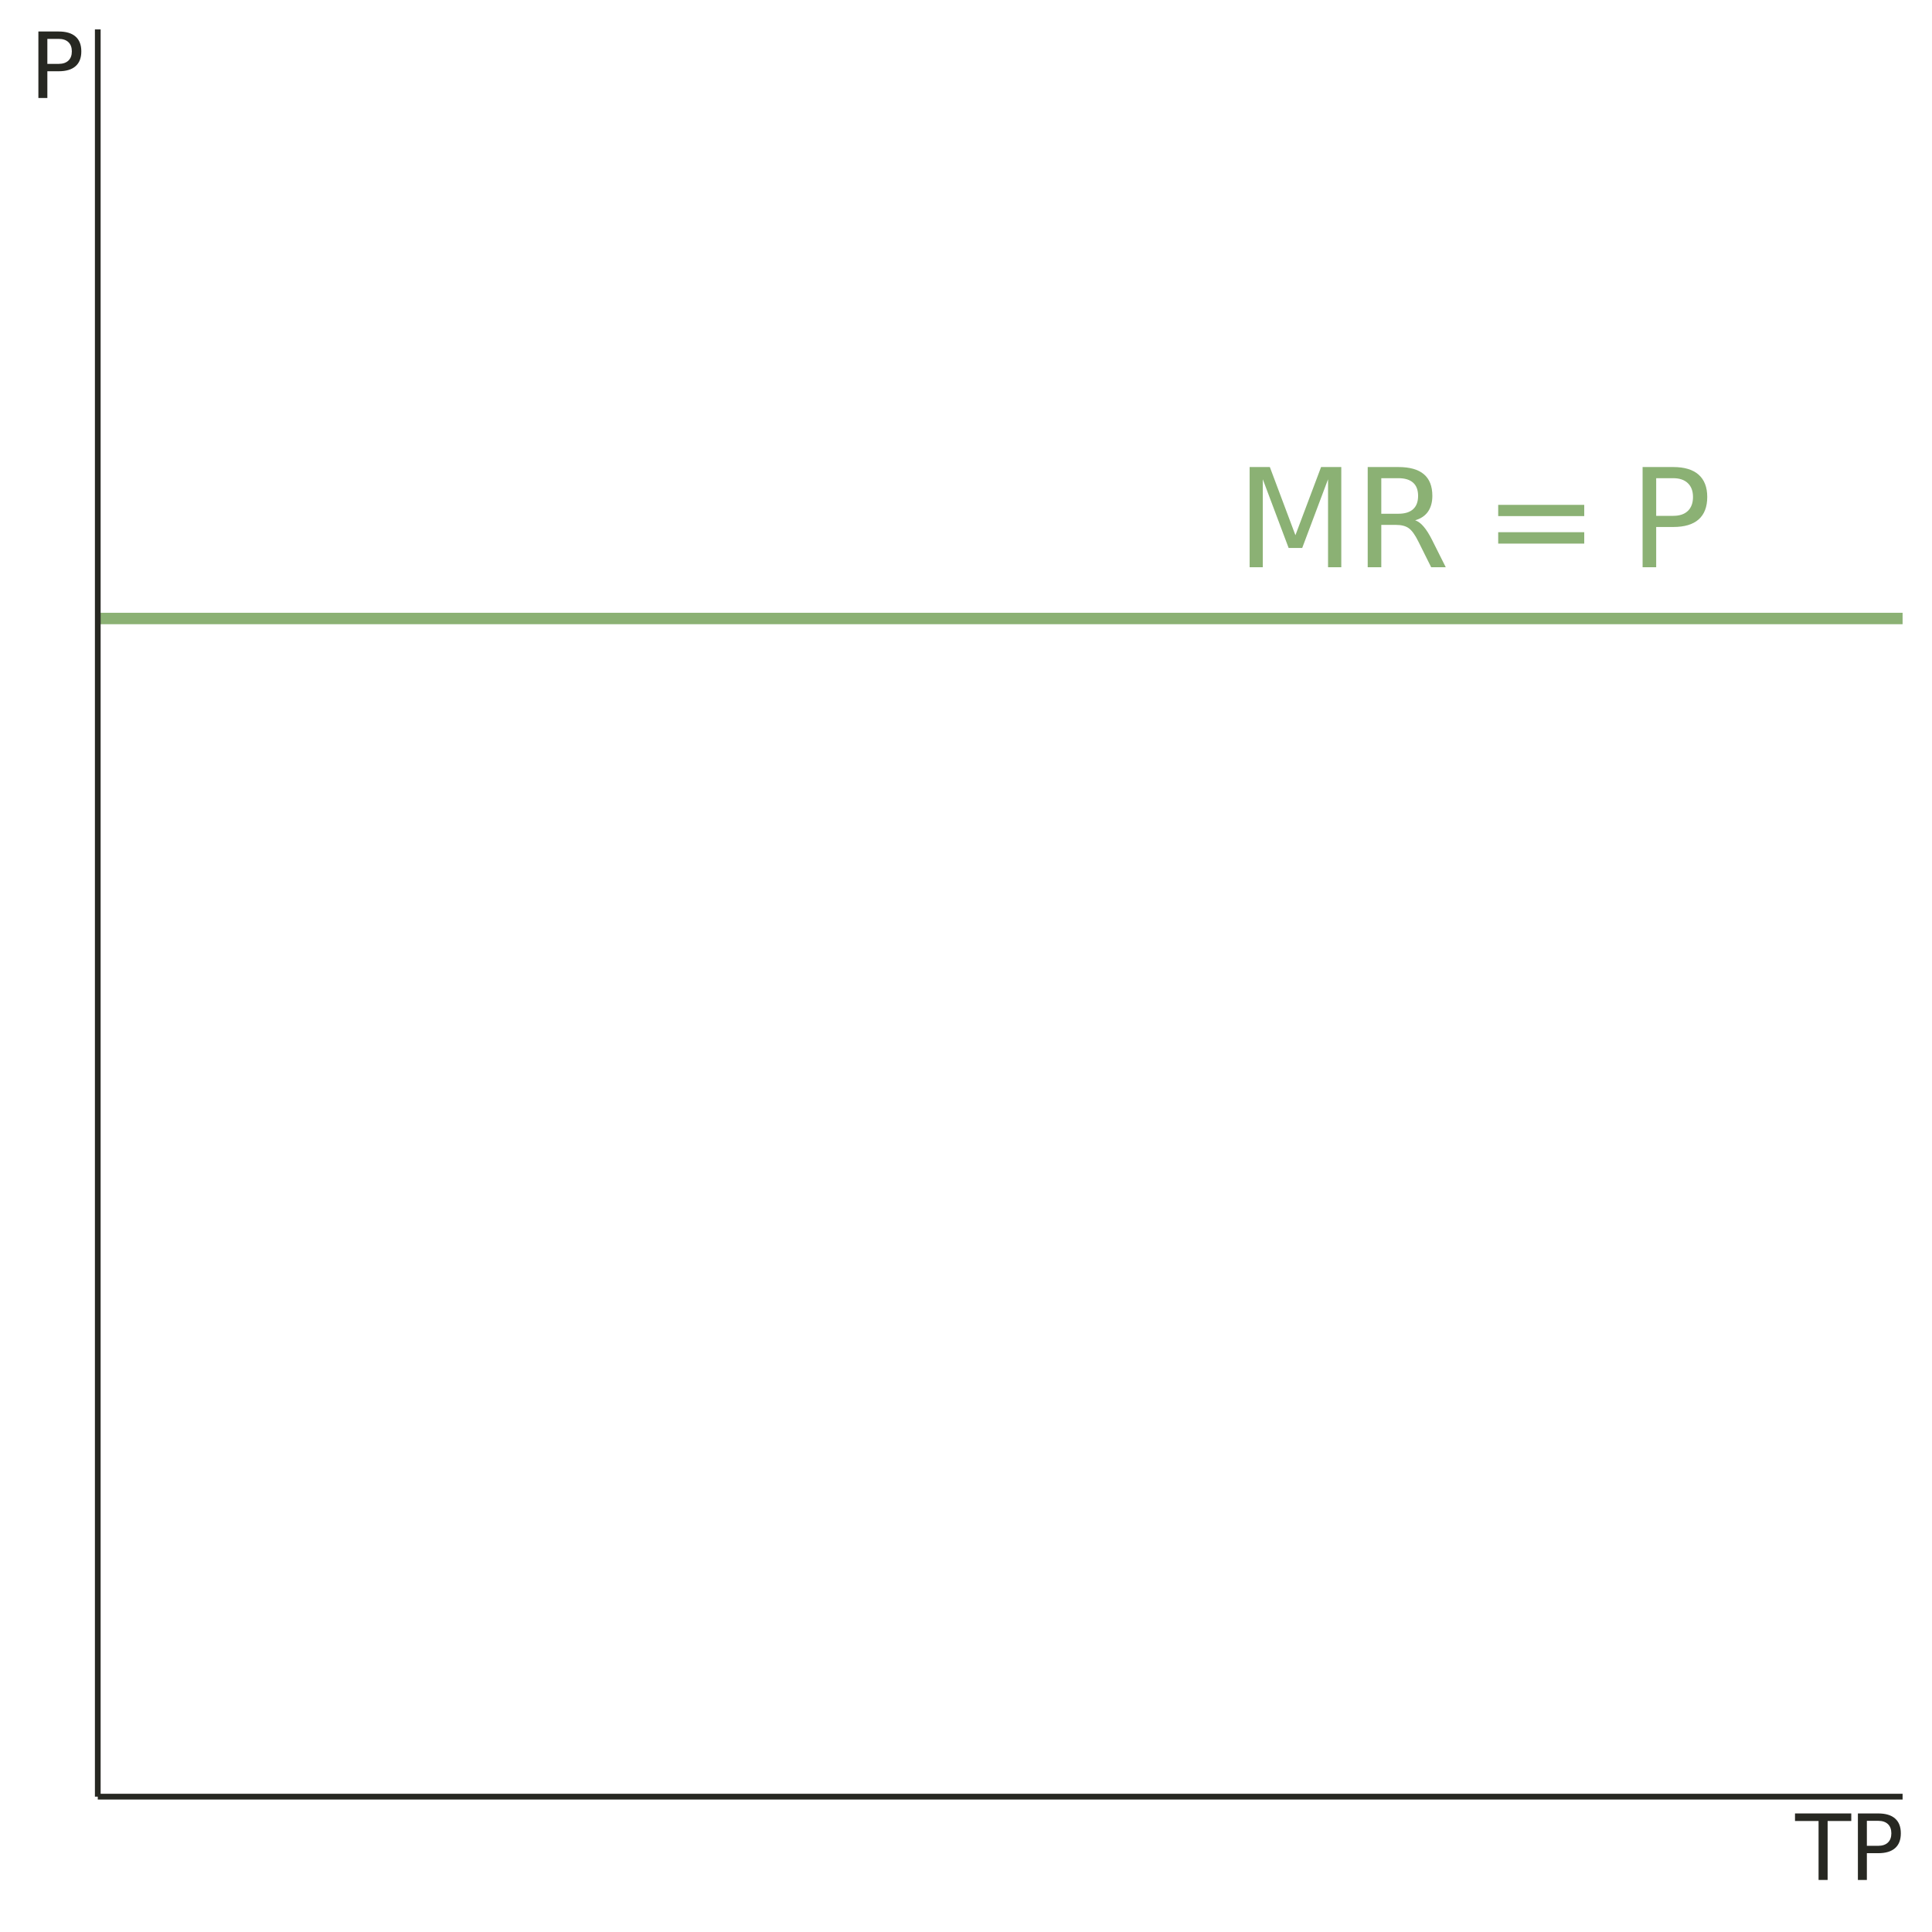
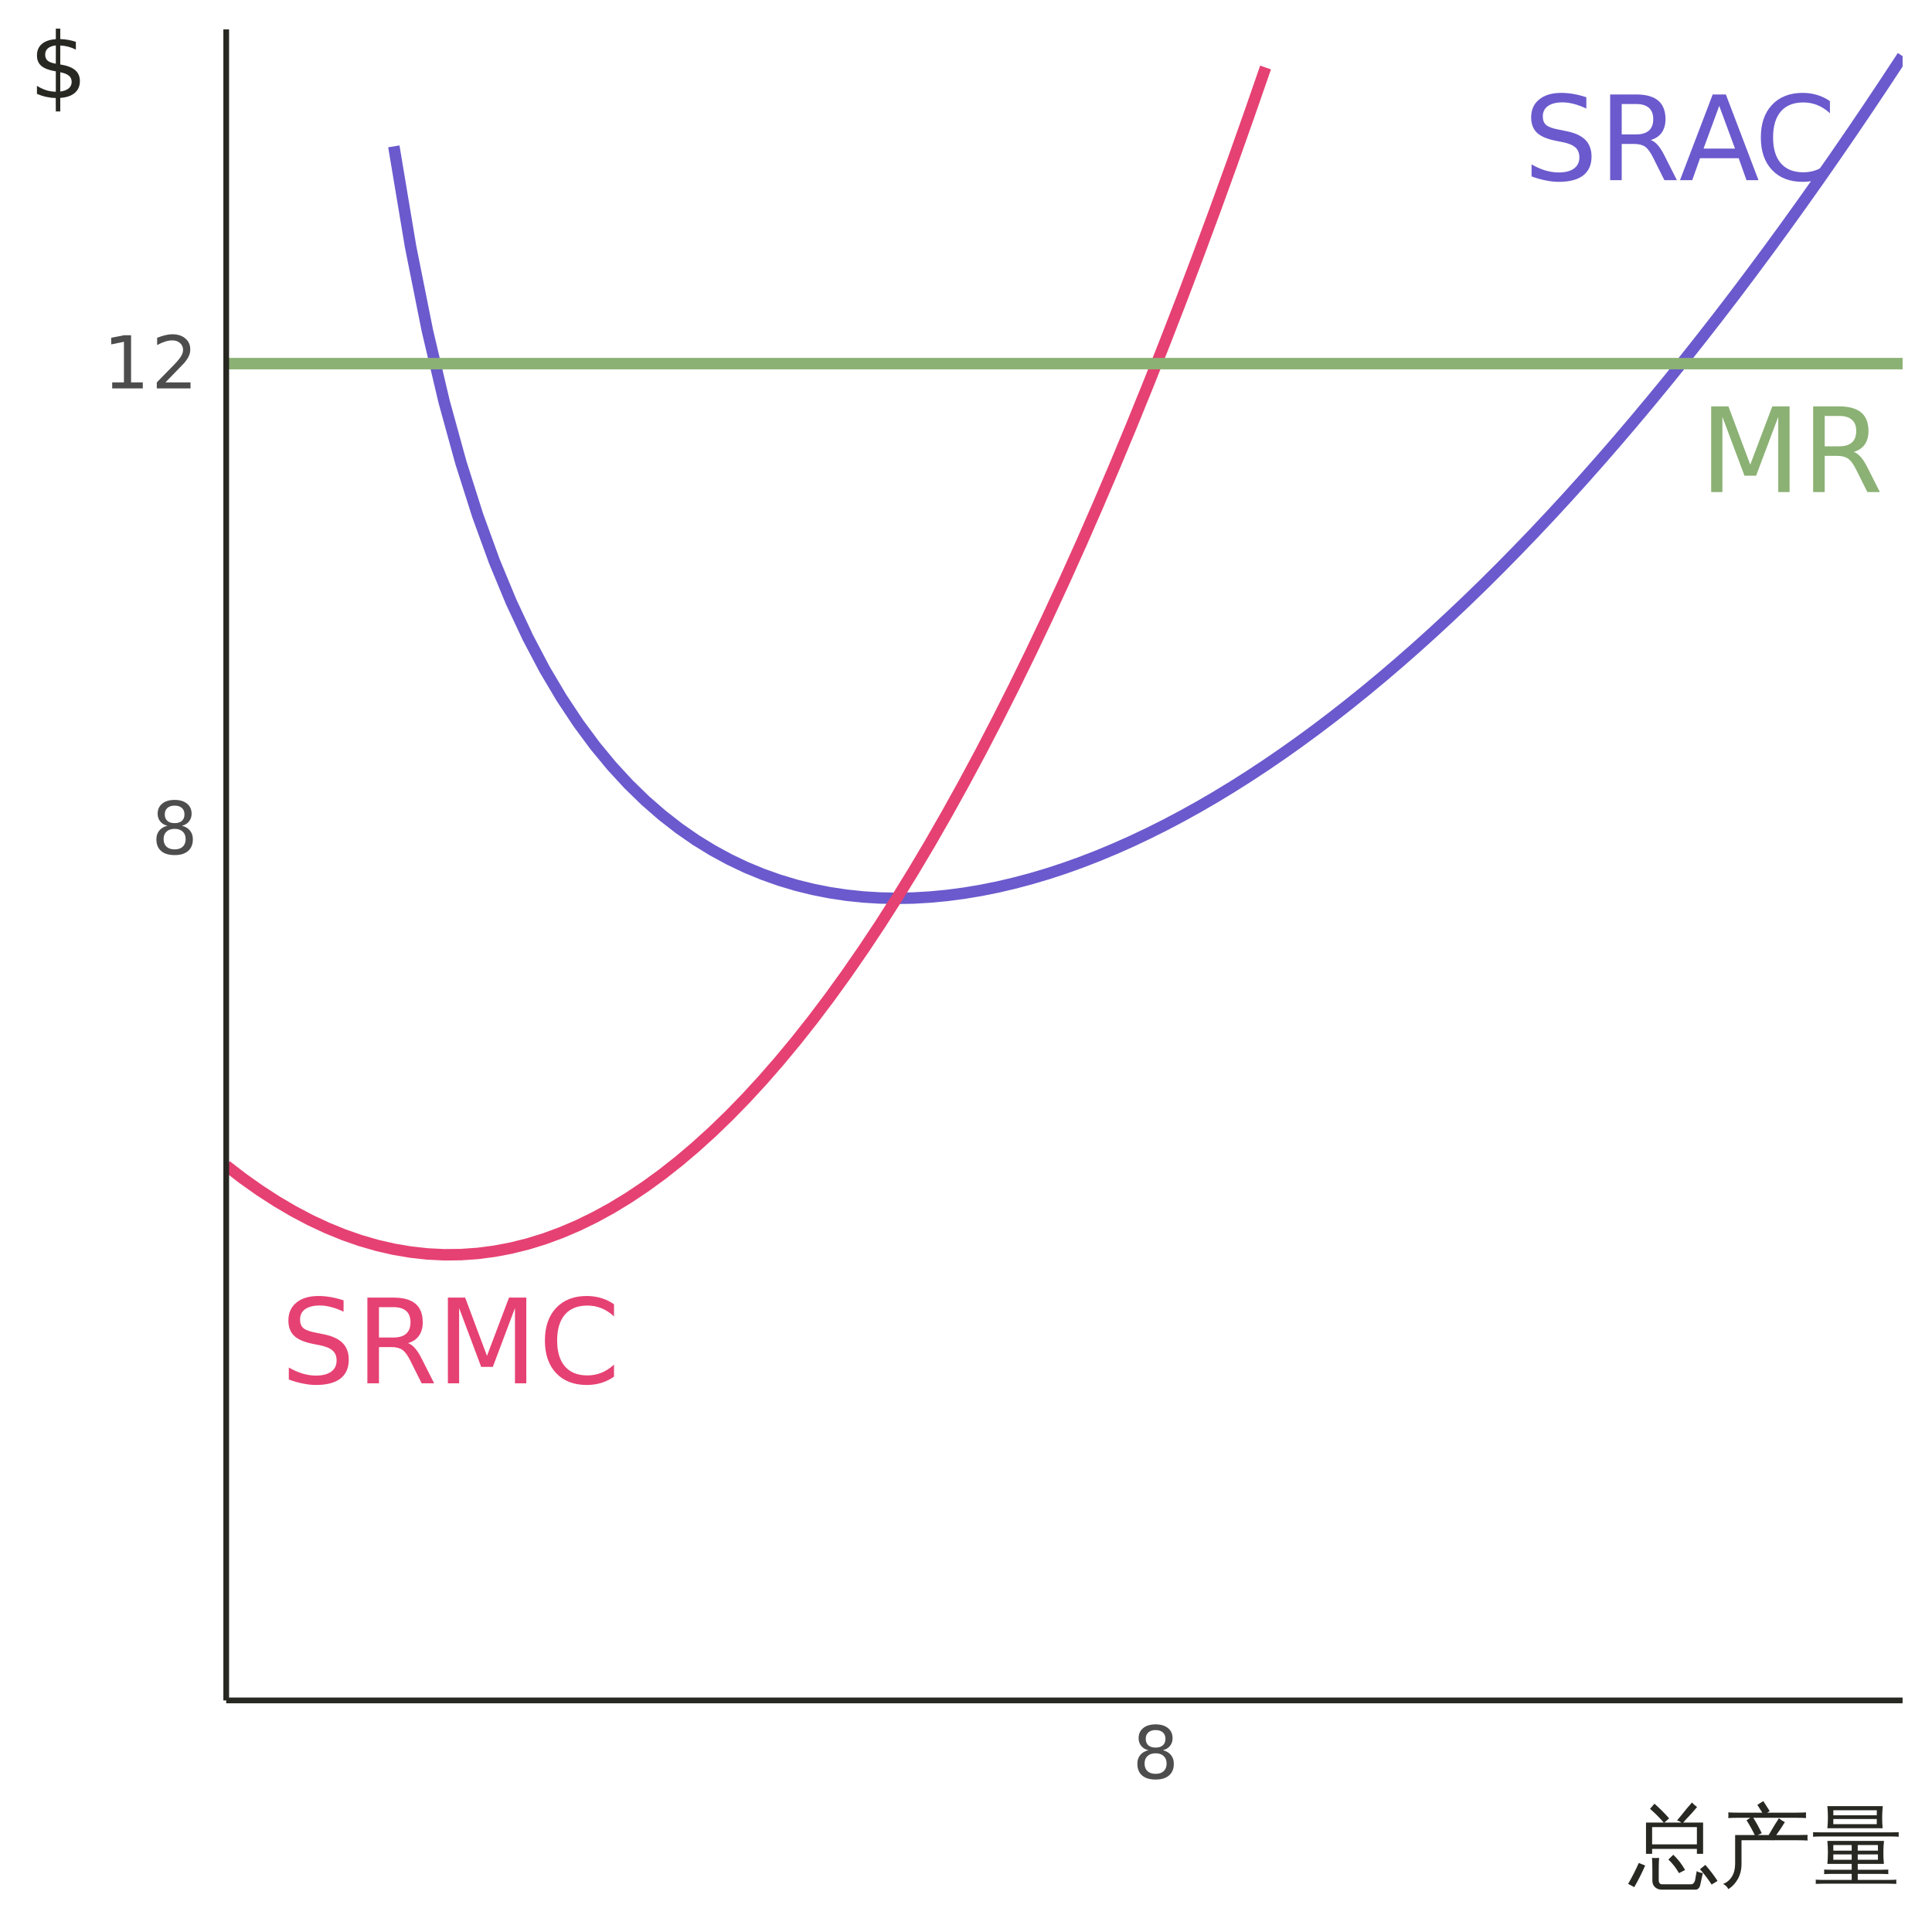
<svg xmlns="http://www.w3.org/2000/svg" xmlns:xlink="http://www.w3.org/1999/xlink" width="360" height="360" viewBox="0 0 360 360">
  <defs>
    <g>
      <g id="glyph-0-0">
-         <path d="M 1.281 4.531 L 1.281 -18.062 L 14.078 -18.062 L 14.078 4.531 Z M 2.719 3.094 L 12.656 3.094 L 12.656 -16.625 L 2.719 -16.625 Z M 2.719 3.094 " />
+         <path d="M 1.094 3.875 L 1.094 -15.453 L 12.047 -15.453 L 12.047 3.875 Z M 2.328 2.656 L 10.828 2.656 L 10.828 -14.219 L 2.328 -14.219 Z M 2.328 2.656 " />
      </g>
      <g id="glyph-0-1">
-         <path d="M 2.516 -18.672 L 6.281 -18.672 L 11.047 -5.969 L 15.828 -18.672 L 19.594 -18.672 L 19.594 0 L 17.125 0 L 17.125 -16.391 L 12.312 -3.594 L 9.781 -3.594 L 4.969 -16.391 L 4.969 0 L 2.516 0 Z M 2.516 -18.672 " />
+         <path d="M 11.719 -15.453 L 11.719 -13.344 C 10.906 -13.727 10.133 -14.016 9.406 -14.203 C 8.676 -14.398 7.973 -14.5 7.297 -14.5 C 6.117 -14.5 5.207 -14.27 4.562 -13.812 C 3.926 -13.363 3.609 -12.719 3.609 -11.875 C 3.609 -11.164 3.82 -10.629 4.25 -10.266 C 4.676 -9.91 5.477 -9.625 6.656 -9.406 L 7.969 -9.141 C 9.582 -8.828 10.77 -8.285 11.531 -7.516 C 12.301 -6.742 12.688 -5.707 12.688 -4.406 C 12.688 -2.852 12.164 -1.676 11.125 -0.875 C 10.094 -0.082 8.57 0.312 6.562 0.312 C 5.812 0.312 5.008 0.223 4.156 0.047 C 3.301 -0.117 2.422 -0.367 1.516 -0.703 L 1.516 -2.938 C 2.391 -2.438 3.242 -2.062 4.078 -1.812 C 4.922 -1.562 5.75 -1.438 6.562 -1.438 C 7.801 -1.438 8.754 -1.68 9.422 -2.172 C 10.086 -2.66 10.422 -3.352 10.422 -4.25 C 10.422 -5.031 10.18 -5.641 9.703 -6.078 C 9.223 -6.523 8.438 -6.859 7.344 -7.078 L 6.016 -7.344 C 4.41 -7.656 3.242 -8.156 2.516 -8.844 C 1.797 -9.531 1.438 -10.484 1.438 -11.703 C 1.438 -13.109 1.93 -14.219 2.922 -15.031 C 3.922 -15.852 5.297 -16.266 7.047 -16.266 C 7.797 -16.266 8.555 -16.195 9.328 -16.062 C 10.109 -15.926 10.906 -15.723 11.719 -15.453 Z M 11.719 -15.453 " />
      </g>
      <g id="glyph-0-2">
-         <path d="M 11.359 -8.75 C 11.898 -8.57 12.426 -8.18 12.938 -7.578 C 13.457 -6.973 13.977 -6.148 14.5 -5.109 L 17.062 0 L 14.344 0 L 11.953 -4.797 C 11.336 -6.047 10.738 -6.875 10.156 -7.281 C 9.582 -7.688 8.797 -7.891 7.797 -7.891 L 5.047 -7.891 L 5.047 0 L 2.516 0 L 2.516 -18.672 L 8.219 -18.672 C 10.352 -18.672 11.941 -18.223 12.984 -17.328 C 14.035 -16.441 14.562 -15.098 14.562 -13.297 C 14.562 -12.117 14.289 -11.141 13.75 -10.359 C 13.207 -9.586 12.41 -9.051 11.359 -8.75 Z M 5.047 -16.594 L 5.047 -9.969 L 8.219 -9.969 C 9.438 -9.969 10.352 -10.25 10.969 -10.812 C 11.594 -11.375 11.906 -12.203 11.906 -13.297 C 11.906 -14.391 11.594 -15.211 10.969 -15.766 C 10.352 -16.316 9.438 -16.594 8.219 -16.594 Z M 5.047 -16.594 " />
+         <path d="M 9.719 -7.484 C 10.188 -7.328 10.641 -6.992 11.078 -6.484 C 11.516 -5.973 11.953 -5.266 12.391 -4.359 L 14.594 0 L 12.266 0 L 10.219 -4.094 C 9.695 -5.164 9.188 -5.875 8.688 -6.219 C 8.195 -6.57 7.52 -6.75 6.656 -6.75 L 4.312 -6.75 L 4.312 0 L 2.156 0 L 2.156 -15.969 L 7.031 -15.969 C 8.852 -15.969 10.211 -15.586 11.109 -14.828 C 12.016 -14.066 12.469 -12.914 12.469 -11.375 C 12.469 -10.363 12.234 -9.523 11.766 -8.859 C 11.297 -8.203 10.613 -7.742 9.719 -7.484 Z M 4.312 -14.188 L 4.312 -8.531 L 7.031 -8.531 C 8.07 -8.531 8.859 -8.77 9.391 -9.25 C 9.922 -9.727 10.188 -10.438 10.188 -11.375 C 10.188 -12.301 9.922 -13 9.391 -13.469 C 8.859 -13.945 8.07 -14.188 7.031 -14.188 Z M 4.312 -14.188 " />
      </g>
      <g id="glyph-0-3">
-         <path d="M 2.719 -11.625 L 18.75 -11.625 L 18.75 -9.531 L 2.719 -9.531 Z M 2.719 -6.531 L 18.75 -6.531 L 18.75 -4.406 L 2.719 -4.406 Z M 2.719 -6.531 " />
+         <path d="M 2.156 -15.969 L 5.375 -15.969 L 9.438 -5.109 L 13.547 -15.969 L 16.766 -15.969 L 16.766 0 L 14.656 0 L 14.656 -14.016 L 10.531 -3.062 L 8.359 -3.062 L 4.25 -14.016 L 4.25 0 L 2.156 0 Z M 2.156 -15.969 " />
      </g>
      <g id="glyph-0-4">
-         <path d="M 5.047 -16.594 L 5.047 -9.578 L 8.219 -9.578 C 9.395 -9.578 10.301 -9.879 10.938 -10.484 C 11.582 -11.098 11.906 -11.969 11.906 -13.094 C 11.906 -14.207 11.582 -15.066 10.938 -15.672 C 10.301 -16.285 9.395 -16.594 8.219 -16.594 Z M 2.516 -18.672 L 8.219 -18.672 C 10.312 -18.672 11.891 -18.195 12.953 -17.25 C 14.023 -16.301 14.562 -14.914 14.562 -13.094 C 14.562 -11.25 14.023 -9.852 12.953 -8.906 C 11.891 -7.969 10.312 -7.5 8.219 -7.5 L 5.047 -7.5 L 5.047 0 L 2.516 0 Z M 2.516 -18.672 " />
+         <path d="M 14.109 -14.734 L 14.109 -12.469 C 13.379 -13.145 12.602 -13.648 11.781 -13.984 C 10.957 -14.316 10.082 -14.484 9.156 -14.484 C 7.332 -14.484 5.938 -13.926 4.969 -12.812 C 4 -11.695 3.516 -10.082 3.516 -7.969 C 3.516 -5.863 4 -4.254 4.969 -3.141 C 5.938 -2.023 7.332 -1.469 9.156 -1.469 C 10.082 -1.469 10.957 -1.633 11.781 -1.969 C 12.602 -2.301 13.379 -2.805 14.109 -3.484 L 14.109 -1.234 C 13.348 -0.711 12.547 -0.32 11.703 -0.062 C 10.859 0.188 9.969 0.312 9.031 0.312 C 6.613 0.312 4.707 -0.426 3.312 -1.906 C 1.926 -3.383 1.234 -5.406 1.234 -7.969 C 1.234 -10.531 1.926 -12.551 3.312 -14.031 C 4.707 -15.52 6.613 -16.266 9.031 -16.266 C 9.988 -16.266 10.891 -16.133 11.734 -15.875 C 12.578 -15.625 13.367 -15.242 14.109 -14.734 Z M 14.109 -14.734 " />
+       </g>
+       <g id="glyph-0-5">
+         <path d="M 7.484 -13.844 L 4.562 -5.891 L 10.422 -5.891 Z M 6.266 -15.969 L 8.719 -15.969 L 14.797 0 L 12.562 0 L 11.109 -4.094 L 3.906 -4.094 L 2.453 0 L 0.172 0 Z M 6.266 -15.969 " />
      </g>
      <g id="glyph-1-0">
+         <path d="M 0.672 2.406 L 0.672 -9.578 L 7.469 -9.578 L 7.469 2.406 Z M 1.438 1.641 L 6.719 1.641 L 6.719 -8.828 L 1.438 -8.828 Z M 1.438 1.641 " />
+       </g>
+       <g id="glyph-1-1">
+         <path d="M 4.328 -4.703 C 3.68 -4.703 3.176 -4.531 2.812 -4.188 C 2.445 -3.852 2.266 -3.383 2.266 -2.781 C 2.266 -2.188 2.445 -1.719 2.812 -1.375 C 3.176 -1.039 3.68 -0.875 4.328 -0.875 C 4.961 -0.875 5.461 -1.039 5.828 -1.375 C 6.191 -1.719 6.375 -2.188 6.375 -2.781 C 6.375 -3.383 6.191 -3.852 5.828 -4.188 C 5.461 -4.531 4.961 -4.703 4.328 -4.703 Z M 2.984 -5.281 C 2.41 -5.414 1.961 -5.68 1.641 -6.078 C 1.316 -6.473 1.156 -6.953 1.156 -7.516 C 1.156 -8.305 1.438 -8.93 2 -9.391 C 2.562 -9.859 3.336 -10.094 4.328 -10.094 C 5.305 -10.094 6.078 -9.859 6.641 -9.391 C 7.203 -8.93 7.484 -8.305 7.484 -7.516 C 7.484 -6.953 7.32 -6.473 7 -6.078 C 6.688 -5.68 6.242 -5.414 5.672 -5.281 C 6.316 -5.125 6.816 -4.828 7.172 -4.391 C 7.535 -3.953 7.719 -3.414 7.719 -2.781 C 7.719 -1.82 7.422 -1.086 6.828 -0.578 C 6.242 -0.066 5.41 0.188 4.328 0.188 C 3.234 0.188 2.391 -0.066 1.797 -0.578 C 1.211 -1.086 0.922 -1.82 0.922 -2.781 C 0.922 -3.414 1.102 -3.953 1.469 -4.391 C 1.832 -4.828 2.336 -5.125 2.984 -5.281 Z M 2.484 -7.391 C 2.484 -6.879 2.645 -6.477 2.969 -6.188 C 3.289 -5.906 3.742 -5.766 4.328 -5.766 C 4.898 -5.766 5.348 -5.906 5.672 -6.188 C 5.992 -6.477 6.156 -6.879 6.156 -7.391 C 6.156 -7.91 5.992 -8.312 5.672 -8.594 C 5.348 -8.883 4.898 -9.031 4.328 -9.031 C 3.742 -9.031 3.289 -8.883 2.969 -8.594 C 2.645 -8.312 2.484 -7.91 2.484 -7.391 Z M 2.484 -7.391 " />
+       </g>
+       <g id="glyph-1-2">
+         <path d="M 1.688 -1.125 L 3.875 -1.125 L 3.875 -8.688 L 1.5 -8.203 L 1.5 -9.438 L 3.859 -9.906 L 5.203 -9.906 L 5.203 -1.125 L 7.391 -1.125 L 7.391 0 L 1.688 0 Z M 1.688 -1.125 " />
+       </g>
+       <g id="glyph-1-3">
+         <path d="M 2.609 -1.125 L 7.281 -1.125 L 7.281 0 L 1 0 L 1 -1.125 C 1.508 -1.656 2.203 -2.363 3.078 -3.25 C 3.953 -4.133 4.504 -4.707 4.734 -4.969 C 5.16 -5.445 5.457 -5.852 5.625 -6.188 C 5.801 -6.52 5.891 -6.848 5.891 -7.172 C 5.891 -7.703 5.703 -8.129 5.328 -8.453 C 4.961 -8.785 4.484 -8.953 3.891 -8.953 C 3.473 -8.953 3.031 -8.879 2.562 -8.734 C 2.094 -8.586 1.594 -8.367 1.062 -8.078 L 1.062 -9.438 C 1.602 -9.645 2.109 -9.805 2.578 -9.922 C 3.047 -10.035 3.473 -10.094 3.859 -10.094 C 4.891 -10.094 5.707 -9.832 6.312 -9.312 C 6.926 -8.801 7.234 -8.117 7.234 -7.266 C 7.234 -6.859 7.156 -6.473 7 -6.109 C 6.852 -5.742 6.578 -5.312 6.172 -4.812 C 6.055 -4.688 5.703 -4.316 5.109 -3.703 C 4.523 -3.086 3.691 -2.227 2.609 -1.125 Z M 2.609 -1.125 " />
+       </g>
+       <g id="glyph-2-0">
+         <path d="M 0.562 0 L 0.562 -11.328 L 5.078 -11.328 L 5.078 0 Z M 1.125 -0.562 L 4.516 -0.562 L 4.516 -10.766 L 1.125 -10.766 Z M 1.125 -0.562 " />
+       </g>
+       <g id="glyph-2-1">
+         <path d="M 4.328 -4.453 L 3.188 -4.453 L 3.188 -10.281 L 6.5 -10.281 C 5.707 -11.195 4.852 -12.051 3.938 -12.844 L 4.766 -13.797 C 5.734 -12.941 6.645 -12.031 7.5 -11.062 L 6.609 -10.281 L 9.766 -10.281 C 9.523 -10.477 9.258 -10.609 8.969 -10.672 L 9.75 -11.609 C 10.414 -12.441 10.758 -12.867 10.781 -12.891 L 11.75 -14.016 C 12.039 -13.703 12.359 -13.422 12.703 -13.172 L 11.734 -12.047 L 10.625 -10.859 L 10.125 -10.281 L 13.828 -10.281 L 13.828 -4.453 L 12.672 -4.453 L 12.672 -5.375 L 4.328 -5.375 Z M 12.672 -9.438 L 4.328 -9.438 L 4.328 -6.219 L 12.672 -6.219 Z M 15.422 1.266 C 14.754 0.254 14.031 -0.695 13.25 -1.594 L 14.25 -2.391 C 15.07 -1.461 15.828 -0.469 16.516 0.594 Z M 9.328 -0.859 C 8.797 -1.816 8.141 -2.66 7.359 -3.391 L 8.266 -4.281 C 9.141 -3.469 9.875 -2.52 10.469 -1.438 Z M 12.641 -1.234 C 12.953 -1.035 13.332 -0.914 13.781 -0.875 L 13.297 1.328 C 13.254 1.578 13.156 1.785 13 1.953 C 12.844 2.129 12.656 2.219 12.438 2.219 L 6.125 2.219 C 5.625 2.219 5.207 2.066 4.875 1.766 C 4.539 1.461 4.375 1.055 4.375 0.547 L 4.375 -1.391 C 4.375 -2.172 4.352 -2.941 4.312 -3.703 C 4.75 -3.66 5.188 -3.66 5.625 -3.703 C 5.582 -2.941 5.562 -2.172 5.562 -1.391 L 5.562 0.547 C 5.562 0.723 5.613 0.879 5.719 1.016 C 5.832 1.148 5.973 1.219 6.141 1.219 L 11.594 1.219 C 11.781 1.219 11.938 1.145 12.062 1 C 12.195 0.863 12.285 0.691 12.328 0.484 Z M -0.141 1.141 C 0.586 -0.109 1.25 -1.406 1.844 -2.75 L 3.031 -2.281 C 2.426 -0.883 1.75 0.457 1 1.75 Z M -0.141 1.141 " />
+       </g>
+       <g id="glyph-2-2">
+         <path d="M 2.797 -2.609 L 2.797 -7.953 L 6.453 -7.953 C 6.004 -8.898 5.492 -9.816 4.922 -10.703 L 5.625 -11.172 L 3.453 -11.172 C 2.805 -11.172 2.16 -11.156 1.516 -11.125 C 1.555 -11.477 1.555 -11.828 1.516 -12.172 C 2.16 -12.141 2.805 -12.125 3.453 -12.125 L 7.859 -12.125 L 6.938 -13.578 L 8.047 -14.281 L 9.234 -12.422 L 8.766 -12.125 L 14.094 -12.125 C 14.738 -12.125 15.379 -12.141 16.016 -12.172 C 15.984 -11.828 15.984 -11.477 16.016 -11.125 C 15.379 -11.156 14.738 -11.172 14.094 -11.172 L 6.172 -11.172 C 6.766 -10.242 7.289 -9.285 7.75 -8.297 L 6.984 -7.953 L 9.047 -7.953 L 10.156 -9.828 L 10.953 -11.078 C 11.297 -10.797 11.664 -10.555 12.062 -10.359 C 11.812 -9.941 11.547 -9.523 11.266 -9.109 L 10.453 -7.953 L 14.359 -7.953 C 15.016 -7.953 15.66 -7.961 16.297 -7.984 C 16.266 -7.641 16.266 -7.289 16.297 -6.938 C 15.66 -6.969 15.016 -6.984 14.359 -6.984 L 9.844 -6.984 L 9.797 -6.922 C 9.773 -6.941 9.75 -6.961 9.719 -6.984 L 3.984 -6.984 L 3.984 -2.609 C 3.984 -1.523 3.758 -0.582 3.312 0.219 C 2.863 1.031 2.27 1.664 1.531 2.125 C 1.32 1.688 0.992 1.363 0.547 1.156 C 1.242 0.895 1.789 0.441 2.188 -0.203 C 2.594 -0.848 2.797 -1.648 2.797 -2.609 Z M 2.797 -2.609 " />
+       </g>
+       <g id="glyph-2-3">
+         <path d="M 15.844 0.359 C 15.801 0.617 15.801 0.879 15.844 1.141 C 15.363 1.117 14.883 1.109 14.406 1.109 L 2.219 1.109 C 1.75 1.109 1.281 1.117 0.812 1.141 C 0.832 0.879 0.832 0.617 0.812 0.359 C 1.281 0.391 1.75 0.406 2.219 0.406 L 7.516 0.406 L 7.516 -0.719 L 3.938 -0.719 C 3.414 -0.719 2.895 -0.703 2.375 -0.672 C 2.406 -0.953 2.406 -1.234 2.375 -1.516 C 2.895 -1.492 3.414 -1.484 3.938 -1.484 L 7.516 -1.484 L 7.516 -2.578 L 2.984 -2.578 C 3.117 -4.004 3.117 -5.43 2.984 -6.859 L 13.531 -6.859 C 13.383 -5.43 13.379 -4.004 13.516 -2.578 L 8.641 -2.578 L 8.641 -1.484 L 12.797 -1.484 C 13.316 -1.484 13.832 -1.492 14.344 -1.516 C 14.32 -1.234 14.32 -0.953 14.344 -0.672 C 13.832 -0.703 13.316 -0.719 12.797 -0.719 L 8.641 -0.719 L 8.641 0.406 L 14.406 0.406 C 14.883 0.406 15.363 0.391 15.844 0.359 Z M 16.281 -8.484 C 16.258 -8.203 16.258 -7.922 16.281 -7.641 C 15.77 -7.672 15.258 -7.688 14.75 -7.688 L 1.859 -7.688 C 1.336 -7.688 0.82 -7.672 0.312 -7.641 C 0.332 -7.922 0.332 -8.203 0.312 -8.484 C 0.832 -8.461 1.348 -8.453 1.859 -8.453 L 14.75 -8.453 C 15.25 -8.453 15.758 -8.461 16.281 -8.484 Z M 2.984 -9.219 C 3.117 -10.602 3.117 -11.977 2.984 -13.344 L 13.312 -13.344 C 13.164 -11.977 13.156 -10.602 13.281 -9.219 Z M 8.641 -5.047 L 12.406 -5.047 L 12.406 -6.094 L 8.641 -6.094 Z M 7.516 -5.047 L 7.516 -6.094 L 4.094 -6.094 L 4.094 -5.047 Z M 8.641 -4.344 L 8.641 -3.344 L 12.406 -3.344 L 12.406 -4.344 Z M 7.516 -4.344 L 4.094 -4.344 L 4.094 -3.344 L 7.516 -3.344 Z M 4.094 -12.578 L 4.094 -11.641 L 12.188 -11.641 L 12.203 -12.578 Z M 4.094 -10.938 L 4.094 -9.984 L 12.188 -9.984 L 12.188 -10.938 Z M 4.094 -10.938 " />
+       </g>
+       <g id="glyph-3-0">
        <path d="M 0.844 3 L 0.844 -11.984 L 9.344 -11.984 L 9.344 3 Z M 1.797 2.062 L 8.406 2.062 L 8.406 -11.031 L 1.797 -11.031 Z M 1.797 2.062 " />
      </g>
-       <g id="glyph-1-1">
-         <path d="M -0.047 -12.391 L 10.438 -12.391 L 10.438 -10.984 L 6.031 -10.984 L 6.031 0 L 4.344 0 L 4.344 -10.984 L -0.047 -10.984 Z M -0.047 -12.391 " />
-       </g>
-       <g id="glyph-1-2">
-         <path d="M 3.344 -11.016 L 3.344 -6.359 L 5.453 -6.359 C 6.234 -6.359 6.836 -6.562 7.266 -6.969 C 7.691 -7.375 7.906 -7.945 7.906 -8.688 C 7.906 -9.426 7.691 -10 7.266 -10.406 C 6.836 -10.812 6.234 -11.016 5.453 -11.016 Z M 1.672 -12.391 L 5.453 -12.391 C 6.836 -12.391 7.883 -12.078 8.594 -11.453 C 9.312 -10.828 9.672 -9.906 9.672 -8.688 C 9.672 -7.469 9.312 -6.547 8.594 -5.922 C 7.883 -5.297 6.836 -4.984 5.453 -4.984 L 3.344 -4.984 L 3.344 0 L 1.672 0 Z M 1.672 -12.391 " />
+       <g id="glyph-3-1">
+         <path d="M 5.75 2.5 L 4.922 2.5 L 4.906 0 C 4.32 -0.008 3.738 -0.078 3.156 -0.203 C 2.582 -0.328 2 -0.516 1.406 -0.766 L 1.406 -2.266 C 1.977 -1.91 2.551 -1.641 3.125 -1.453 C 3.707 -1.273 4.305 -1.18 4.922 -1.172 L 4.922 -4.969 C 3.691 -5.164 2.797 -5.5 2.234 -5.969 C 1.68 -6.445 1.406 -7.102 1.406 -7.938 C 1.406 -8.832 1.707 -9.539 2.312 -10.062 C 2.914 -10.582 3.785 -10.883 4.922 -10.969 L 4.922 -12.922 L 5.75 -12.922 L 5.75 -10.984 C 6.258 -10.961 6.754 -10.91 7.234 -10.828 C 7.711 -10.742 8.188 -10.625 8.656 -10.469 L 8.656 -9.016 C 8.188 -9.254 7.711 -9.438 7.234 -9.562 C 6.754 -9.688 6.258 -9.758 5.75 -9.781 L 5.75 -6.25 C 7 -6.051 7.922 -5.703 8.516 -5.203 C 9.109 -4.703 9.406 -4.02 9.406 -3.156 C 9.406 -2.227 9.086 -1.492 8.453 -0.953 C 7.828 -0.41 6.926 -0.098 5.75 -0.016 Z M 4.922 -6.391 L 4.922 -9.797 C 4.273 -9.723 3.781 -9.539 3.438 -9.25 C 3.102 -8.957 2.938 -8.566 2.938 -8.078 C 2.938 -7.598 3.094 -7.223 3.406 -6.953 C 3.719 -6.691 4.223 -6.504 4.922 -6.391 Z M 5.75 -4.797 L 5.75 -1.203 C 6.445 -1.297 6.973 -1.492 7.328 -1.797 C 7.691 -2.109 7.875 -2.508 7.875 -3 C 7.875 -3.488 7.703 -3.875 7.359 -4.156 C 7.016 -4.445 6.477 -4.66 5.75 -4.797 Z M 5.75 -4.797 " />
      </g>
    </g>
    <clipPath id="clip-0">
-       <path clip-rule="nonzero" d="M 18.219 114 L 354.52 114 L 354.52 117 L 18.219 117 Z M 18.219 114 " />
+       <path clip-rule="nonzero" d="M 72 9 L 354.523 9 L 354.523 169 L 72 169 Z M 72 9 " />
+     </clipPath>
+     <clipPath id="clip-1">
+       <path clip-rule="nonzero" d="M 42.152 11 L 237 11 L 237 235 L 42.152 235 Z M 42.152 11 " />
+     </clipPath>
+     <clipPath id="clip-2">
+       <path clip-rule="nonzero" d="M 42.152 66 L 354.523 66 L 354.523 69 L 42.152 69 Z M 42.152 66 " />
    </clipPath>
  </defs>
  <rect x="-36" y="-36" width="432" height="432" fill="rgb(100%, 100%, 100%)" fill-opacity="1" />
  <g clip-path="url(#clip-0)">
-     <path fill="none" stroke-width="2.134" stroke-linecap="butt" stroke-linejoin="round" stroke="rgb(54.51%, 69.412%, 45.49%)" stroke-opacity="1" stroke-miterlimit="10" d="M 18.219 115.246 L 354.52 115.246 " />
+     <path fill="none" stroke-width="2.134" stroke-linecap="butt" stroke-linejoin="round" stroke="rgb(41.569%, 35.294%, 80.392%)" stroke-opacity="1" stroke-miterlimit="10" d="M 73.387 27.273 L 76.512 45.984 L 79.637 61.609 L 82.758 74.852 L 85.883 86.203 L 89.008 96.035 L 92.129 104.621 L 95.254 112.164 L 98.379 118.832 L 101.5 124.754 L 104.625 130.027 L 107.75 134.742 L 110.871 138.961 L 113.996 142.742 L 117.121 146.137 L 120.242 149.176 L 123.367 151.898 L 126.492 154.332 L 129.613 156.504 L 132.738 158.426 L 135.863 160.125 L 138.984 161.617 L 142.109 162.906 L 145.234 164.016 L 148.355 164.953 L 151.48 165.723 L 154.605 166.34 L 157.727 166.809 L 160.852 167.137 L 163.977 167.328 L 167.098 167.391 L 170.223 167.332 L 173.348 167.148 L 176.469 166.852 L 179.594 166.441 L 182.719 165.922 L 185.84 165.297 L 188.965 164.566 L 192.09 163.738 L 195.211 162.812 L 198.336 161.789 L 201.461 160.668 L 204.582 159.461 L 207.707 158.156 L 210.832 156.77 L 213.953 155.289 L 217.078 153.727 L 220.203 152.078 L 223.324 150.348 L 226.449 148.531 L 229.574 146.633 L 232.695 144.656 L 235.82 142.598 L 238.945 140.461 L 242.066 138.246 L 245.191 135.957 L 248.316 133.586 L 251.438 131.141 L 254.562 128.621 L 257.688 126.023 L 260.809 123.355 L 263.934 120.609 L 267.059 117.793 L 270.18 114.902 L 273.305 111.941 L 276.43 108.906 L 279.551 105.801 L 282.676 102.621 L 285.801 99.371 L 288.922 96.055 L 292.047 92.664 L 295.172 89.203 L 298.293 85.672 L 301.418 82.074 L 304.543 78.406 L 307.664 74.668 L 310.789 70.863 L 313.914 66.988 L 317.035 63.043 L 320.16 59.031 L 323.285 54.953 L 326.406 50.805 L 329.531 46.59 L 332.656 42.309 L 335.777 37.961 L 338.902 33.543 L 342.027 29.059 L 345.148 24.512 L 348.273 19.895 L 351.398 15.211 L 354.52 10.461 " />
+   </g>
+   <g clip-path="url(#clip-1)">
+     <path fill="none" stroke-width="2.134" stroke-linecap="butt" stroke-linejoin="round" stroke="rgb(90.196%, 25.49%, 45.098%)" stroke-opacity="1" stroke-miterlimit="10" d="M 42.152 217.211 L 45.273 219.609 L 48.398 221.82 L 51.523 223.844 L 54.645 225.68 L 57.77 227.332 L 60.895 228.793 L 64.016 230.07 L 67.141 231.16 L 70.266 232.062 L 73.387 232.781 L 76.512 233.309 L 79.637 233.652 L 82.758 233.809 L 85.883 233.777 L 89.008 233.559 L 92.129 233.152 L 95.254 232.562 L 98.379 231.781 L 101.5 230.816 L 104.625 229.664 L 107.75 228.328 L 110.871 226.801 L 113.996 225.09 L 117.121 223.188 L 120.242 221.102 L 123.367 218.832 L 126.492 216.371 L 129.613 213.723 L 132.738 210.891 L 135.863 207.871 L 138.984 204.664 L 142.109 201.27 L 145.234 197.688 L 148.355 193.922 L 151.48 189.965 L 154.605 185.824 L 157.727 181.496 L 160.852 176.98 L 163.977 172.281 L 167.098 167.391 L 170.223 162.316 L 173.348 157.055 L 176.469 151.605 L 179.594 145.969 L 182.719 140.148 L 185.84 134.137 L 188.965 127.941 L 192.09 121.559 L 195.211 114.988 L 198.336 108.23 L 201.461 101.289 L 204.582 94.156 L 207.707 86.84 L 210.832 79.336 L 213.953 71.645 L 217.078 63.77 L 220.203 55.703 L 223.324 47.453 L 226.449 39.016 L 229.574 30.391 L 232.695 21.578 L 235.82 12.578 " />
+   </g>
+   <g fill="rgb(90.196%, 25.49%, 45.098%)" fill-opacity="1">
+     <use xlink:href="#glyph-0-1" x="52.301" y="257.757" />
+     <use xlink:href="#glyph-0-2" x="66.301" y="257.757" />
+     <use xlink:href="#glyph-0-3" x="81.301" y="257.757" />
+     <use xlink:href="#glyph-0-4" x="100.301" y="257.757" />
+   </g>
+   <g fill="rgb(41.569%, 35.294%, 80.392%)" fill-opacity="1">
+     <use xlink:href="#glyph-0-1" x="283.871" y="33.573" />
+     <use xlink:href="#glyph-0-2" x="297.871" y="33.573" />
+     <use xlink:href="#glyph-0-5" x="312.871" y="33.573" />
+     <use xlink:href="#glyph-0-4" x="326.871" y="33.573" />
+   </g>
+   <g clip-path="url(#clip-2)">
+     <path fill="none" stroke-width="2.134" stroke-linecap="butt" stroke-linejoin="round" stroke="rgb(54.51%, 69.412%, 45.49%)" stroke-opacity="1" stroke-miterlimit="10" d="M 42.152 67.754 L 354.52 67.754 " />
  </g>
  <g fill="rgb(54.51%, 69.412%, 45.49%)" fill-opacity="1">
-     <use xlink:href="#glyph-0-1" x="230.336" y="105.698" />
+     <use xlink:href="#glyph-0-3" x="316.695" y="91.694" />
+     <use xlink:href="#glyph-0-2" x="335.695" y="91.694" />
  </g>
-   <g fill="rgb(54.51%, 69.412%, 45.49%)" fill-opacity="1">
-     <use xlink:href="#glyph-0-2" x="252.336" y="105.698" />
+   <path fill="none" stroke-width="1.067" stroke-linecap="butt" stroke-linejoin="round" stroke="rgb(15.294%, 15.686%, 13.333%)" stroke-opacity="1" stroke-miterlimit="10" d="M 42.152 316.848 L 42.152 5.48 " />
+   <g fill="rgb(30.196%, 30.196%, 30.196%)" fill-opacity="1">
+     <use xlink:href="#glyph-1-1" x="28.219" y="159.146" />
  </g>
-   <g fill="rgb(54.51%, 69.412%, 45.49%)" fill-opacity="1">
-     <use xlink:href="#glyph-0-3" x="276.449" y="105.698" />
+   <g fill="rgb(30.196%, 30.196%, 30.196%)" fill-opacity="1">
+     <use xlink:href="#glyph-1-2" x="19.219" y="72.377" />
+     <use xlink:href="#glyph-1-3" x="28.219" y="72.377" />
  </g>
-   <g fill="rgb(54.51%, 69.412%, 45.49%)" fill-opacity="1">
-     <use xlink:href="#glyph-0-4" x="303.559" y="105.698" />
-   </g>
-   <path fill="none" stroke-width="1.067" stroke-linecap="butt" stroke-linejoin="round" stroke="rgb(15.294%, 15.686%, 13.333%)" stroke-opacity="1" stroke-miterlimit="10" d="M 18.219 334.781 L 18.219 5.48 " />
-   <path fill="none" stroke-width="1.067" stroke-linecap="butt" stroke-linejoin="round" stroke="rgb(15.294%, 15.686%, 13.333%)" stroke-opacity="1" stroke-miterlimit="10" d="M 18.219 334.781 L 354.52 334.781 " />
-   <g fill="rgb(15.294%, 15.686%, 13.333%)" fill-opacity="1">
-     <use xlink:href="#glyph-1-1" x="334.52" y="350.3" />
-     <use xlink:href="#glyph-1-2" x="344.52" y="350.3" />
+   <path fill="none" stroke-width="1.067" stroke-linecap="butt" stroke-linejoin="round" stroke="rgb(15.294%, 15.686%, 13.333%)" stroke-opacity="1" stroke-miterlimit="10" d="M 42.152 316.848 L 354.52 316.848 " />
+   <g fill="rgb(30.196%, 30.196%, 30.196%)" fill-opacity="1">
+     <use xlink:href="#glyph-1-1" x="211.008" y="331.404" />
  </g>
  <g fill="rgb(15.294%, 15.686%, 13.333%)" fill-opacity="1">
-     <use xlink:href="#glyph-1-2" x="5.48" y="18.261" />
+     <use xlink:href="#glyph-2-1" x="303.52" y="349.889" />
+     <use xlink:href="#glyph-2-2" x="320.52" y="349.889" />
+     <use xlink:href="#glyph-2-3" x="337.52" y="349.889" />
+   </g>
+   <g fill="rgb(15.294%, 15.686%, 13.333%)" fill-opacity="1">
+     <use xlink:href="#glyph-3-1" x="5.48" y="18.261" />
  </g>
</svg>
